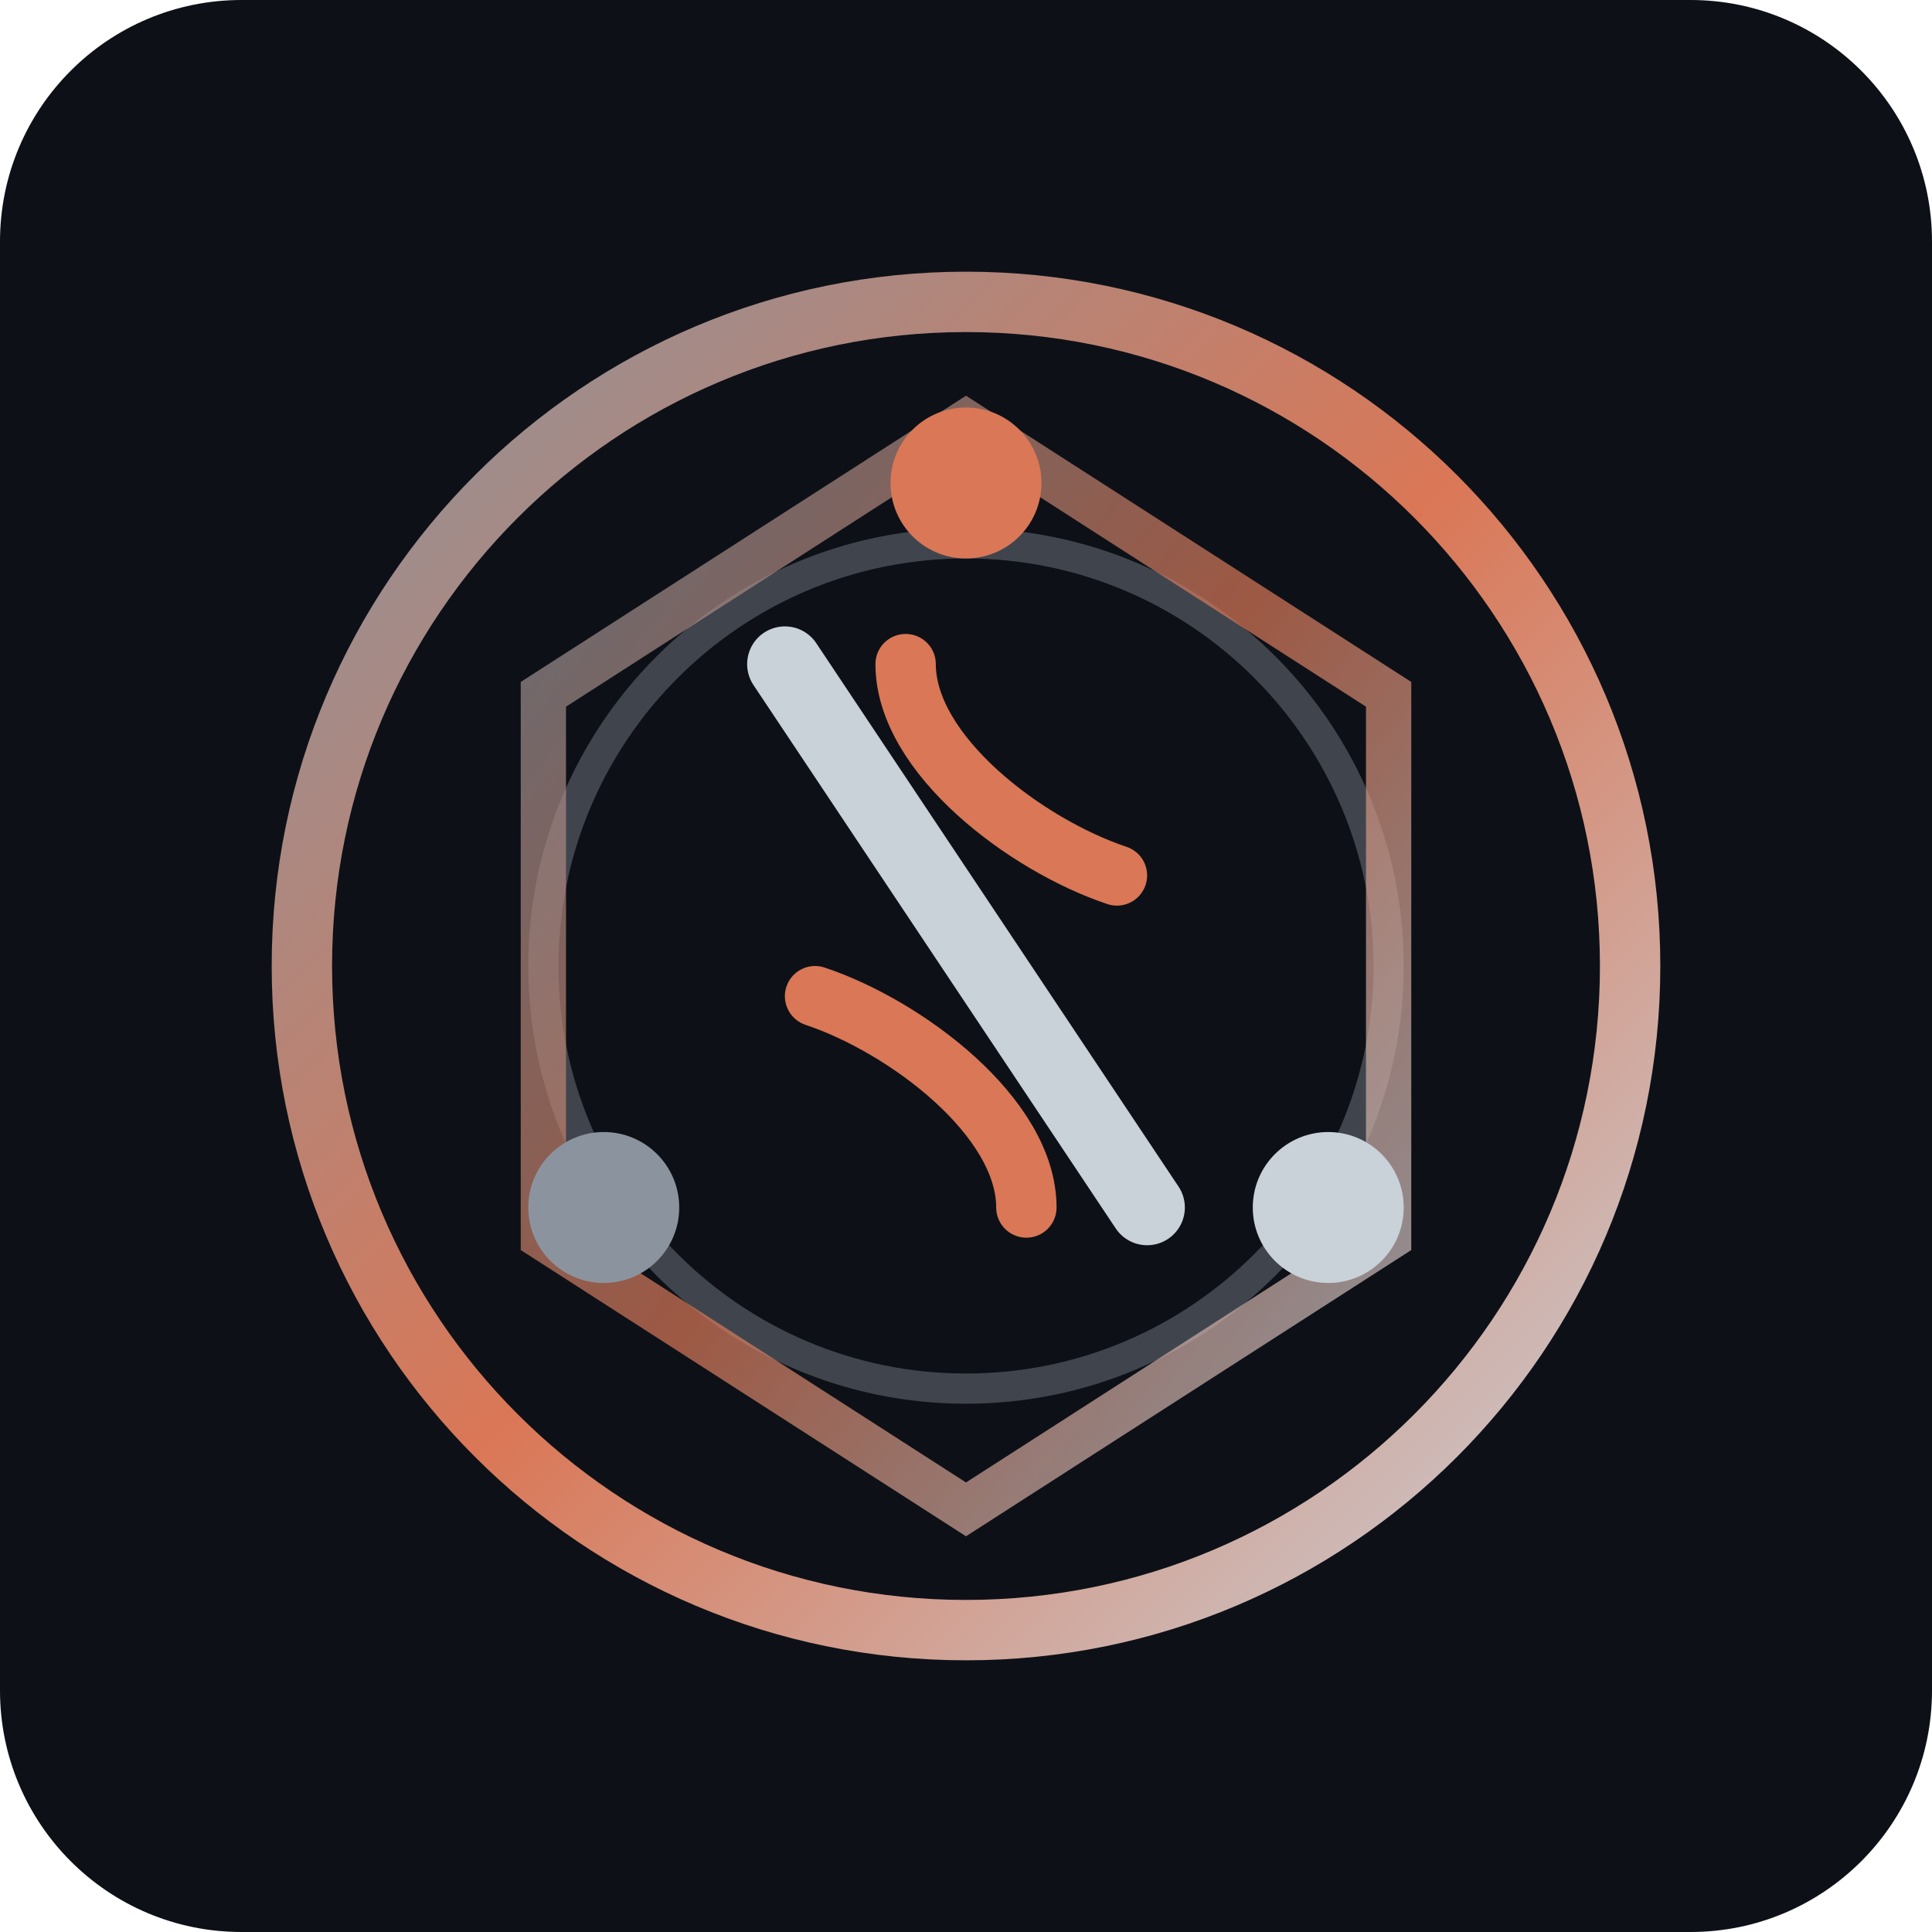
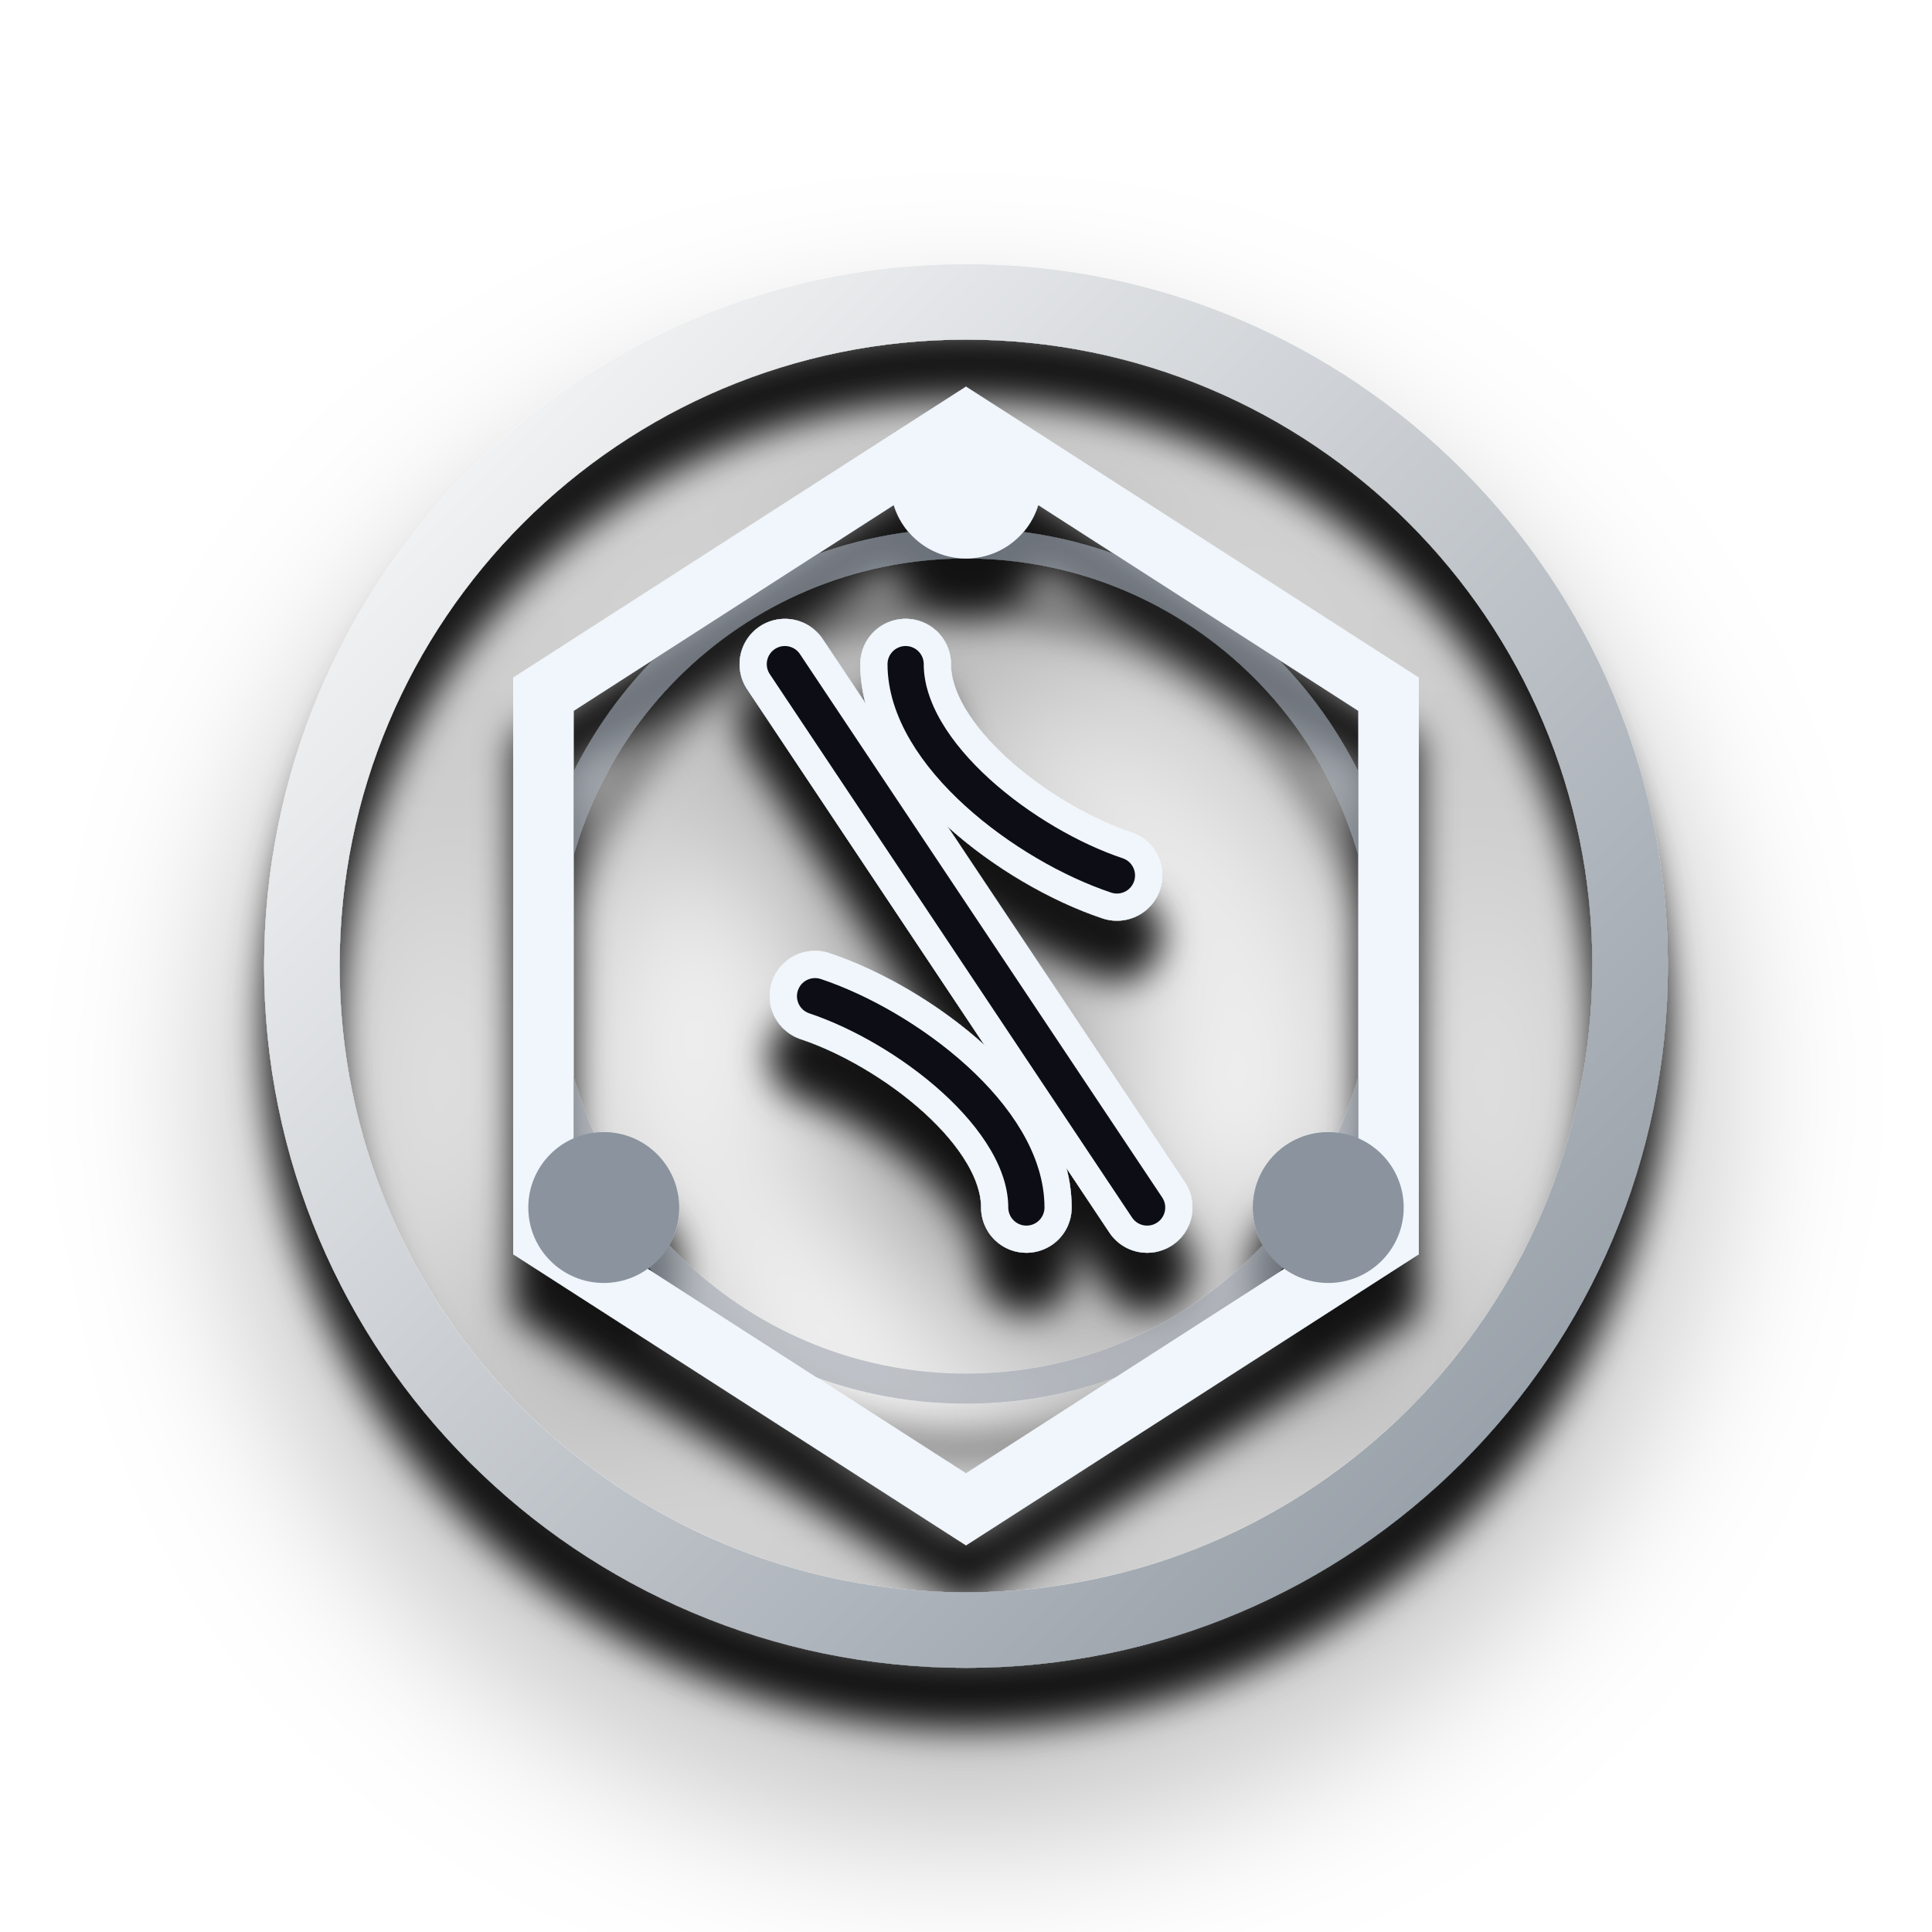
<svg xmlns="http://www.w3.org/2000/svg" viewBox="0 0 64 64" width="64" height="64">
  <defs>
-     <linearGradient id="grad-icon-dark" x1="0%" y1="0%" x2="100%" y2="100%">
-       <stop offset="0%" stop-color="#8B949E" />
-       <stop offset="50%" stop-color="#DA7756" />
-       <stop offset="100%" stop-color="#C9D1D9" />
+     <linearGradient id="grad-silver" x1="0%" y1="0%" x2="100%" y2="100%">
+       <stop offset="0%" stop-color="#ffffff" />
+       <stop offset="100%" stop-color="#8b949e" />
    </linearGradient>
+     <filter id="firmDeepShadowDark" x="-100%" y="-100%" width="300%" height="300%">
+       <feGaussianBlur in="SourceAlpha" stdDeviation="0.6" result="blurSharp" />
+       <feOffset in="blurSharp" dx="0" dy="2" result="offsetSharp" />
+       <feFlood flood-color="#000000" flood-opacity="0.9" result="colorSharp" />
+       <feComposite in="colorSharp" in2="offsetSharp" operator="in" result="shadowAnchor" />
+       <feGaussianBlur in="SourceAlpha" stdDeviation="3" result="blurSoft" />
+       <feOffset in="blurSoft" dx="0" dy="4" result="offsetSoft" />
+       <feFlood flood-color="#000000" flood-opacity="0.5" result="colorSoft" />
+       <feComposite in="colorSoft" in2="offsetSoft" operator="in" result="shadowAmbient" />
+       <feMerge>
+         <feMergeNode in="shadowAmbient" />
+         <feMergeNode in="shadowAnchor" />
+         <feMergeNode in="SourceGraphic" />
+       </feMerge>
+     </filter>
  </defs>
-   <rect width="64" height="64" fill="#0D1117" rx="8" />
-   <circle cx="32" cy="32" r="22" fill="none" stroke="url(#grad-icon-dark)" stroke-width="2" />
-   <circle cx="32" cy="32" r="14" fill="none" stroke="#8B949E" stroke-width="1" opacity="0.4" />
-   <polygon points="32,14 46,23 46,41 32,50 18,41 18,23" fill="none" stroke="url(#grad-icon-dark)" stroke-width="1.5" opacity="0.7" />
-   <g transform="translate(32, 31)">
-     <path d="M-6,-9 L6,9" fill="none" stroke="#C9D1D9" stroke-width="2.5" stroke-linecap="round" />
-     <path d="M-2,-9 C-2,-6 2,-3 5,-2" fill="none" stroke="#DA7756" stroke-width="2" stroke-linecap="round" />
-     <path d="M2,9 C2,6 -2,3 -5,2" fill="none" stroke="#DA7756" stroke-width="2" stroke-linecap="round" />
+   <g filter="url(#firmDeepShadowDark)">
+     <circle cx="32" cy="32" r="22" fill="none" stroke="url(#grad-silver)" stroke-width="2.5" />
+     <circle cx="32" cy="32" r="14" fill="none" stroke="#8b949e" stroke-width="1" opacity="0.5" />
+     <polygon points="32,14 46,23 46,41 32,50 18,41 18,23" fill="none" stroke="#f0f6fc" stroke-width="2" opacity="1" />
+     <g transform="translate(32, 31)">
+       <g stroke="#f0f6fc" stroke-width="3" stroke-linecap="round" fill="none">
+         <path d="M-6,-9 L6,9" />
+         <path d="M-2,-9 C-2,-6 2,-3 5,-2" />
+         <path d="M2,9 C2,6 -2,3 -5,2" />
+       </g>
+       <g stroke="#0d1117" stroke-width="1.2" stroke-linecap="round" fill="none">
+         <path d="M-6,-9 L6,9" />
+         <path d="M-2,-9 C-2,-6 2,-3 5,-2" />
+         <path d="M2,9 C2,6 -2,3 -5,2" />
+       </g>
+     </g>
+     <circle cx="32" cy="16" r="2.5" fill="#f0f6fc" />
+     <circle cx="44" cy="40" r="2.5" fill="#8b949e" />
+     <circle cx="20" cy="40" r="2.5" fill="#8b949e" />
  </g>
-   <circle cx="32" cy="16" r="2.5" fill="#DA7756" />
-   <circle cx="44" cy="40" r="2.5" fill="#C9D1D9" />
-   <circle cx="20" cy="40" r="2.5" fill="#8B949E" />
</svg>
